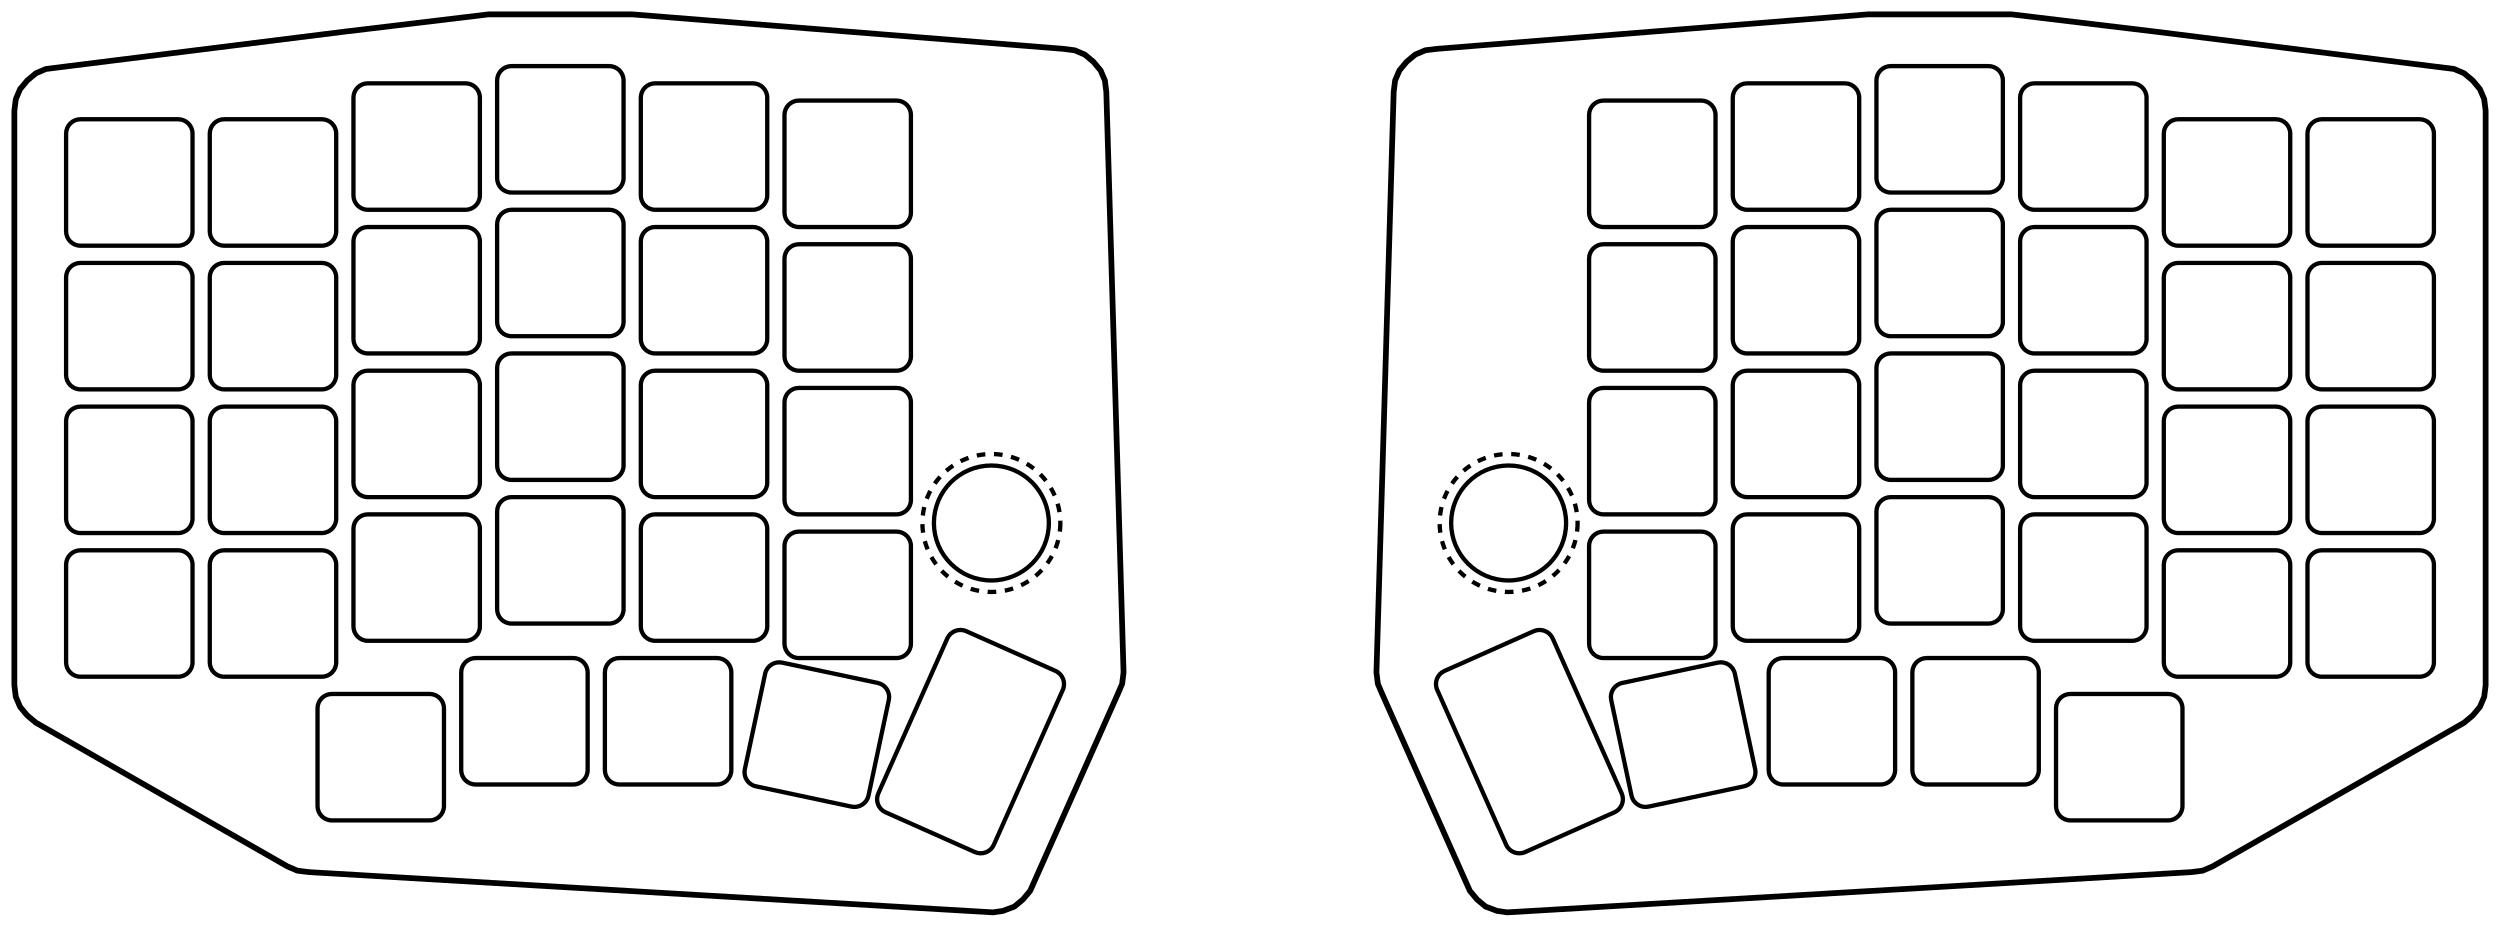
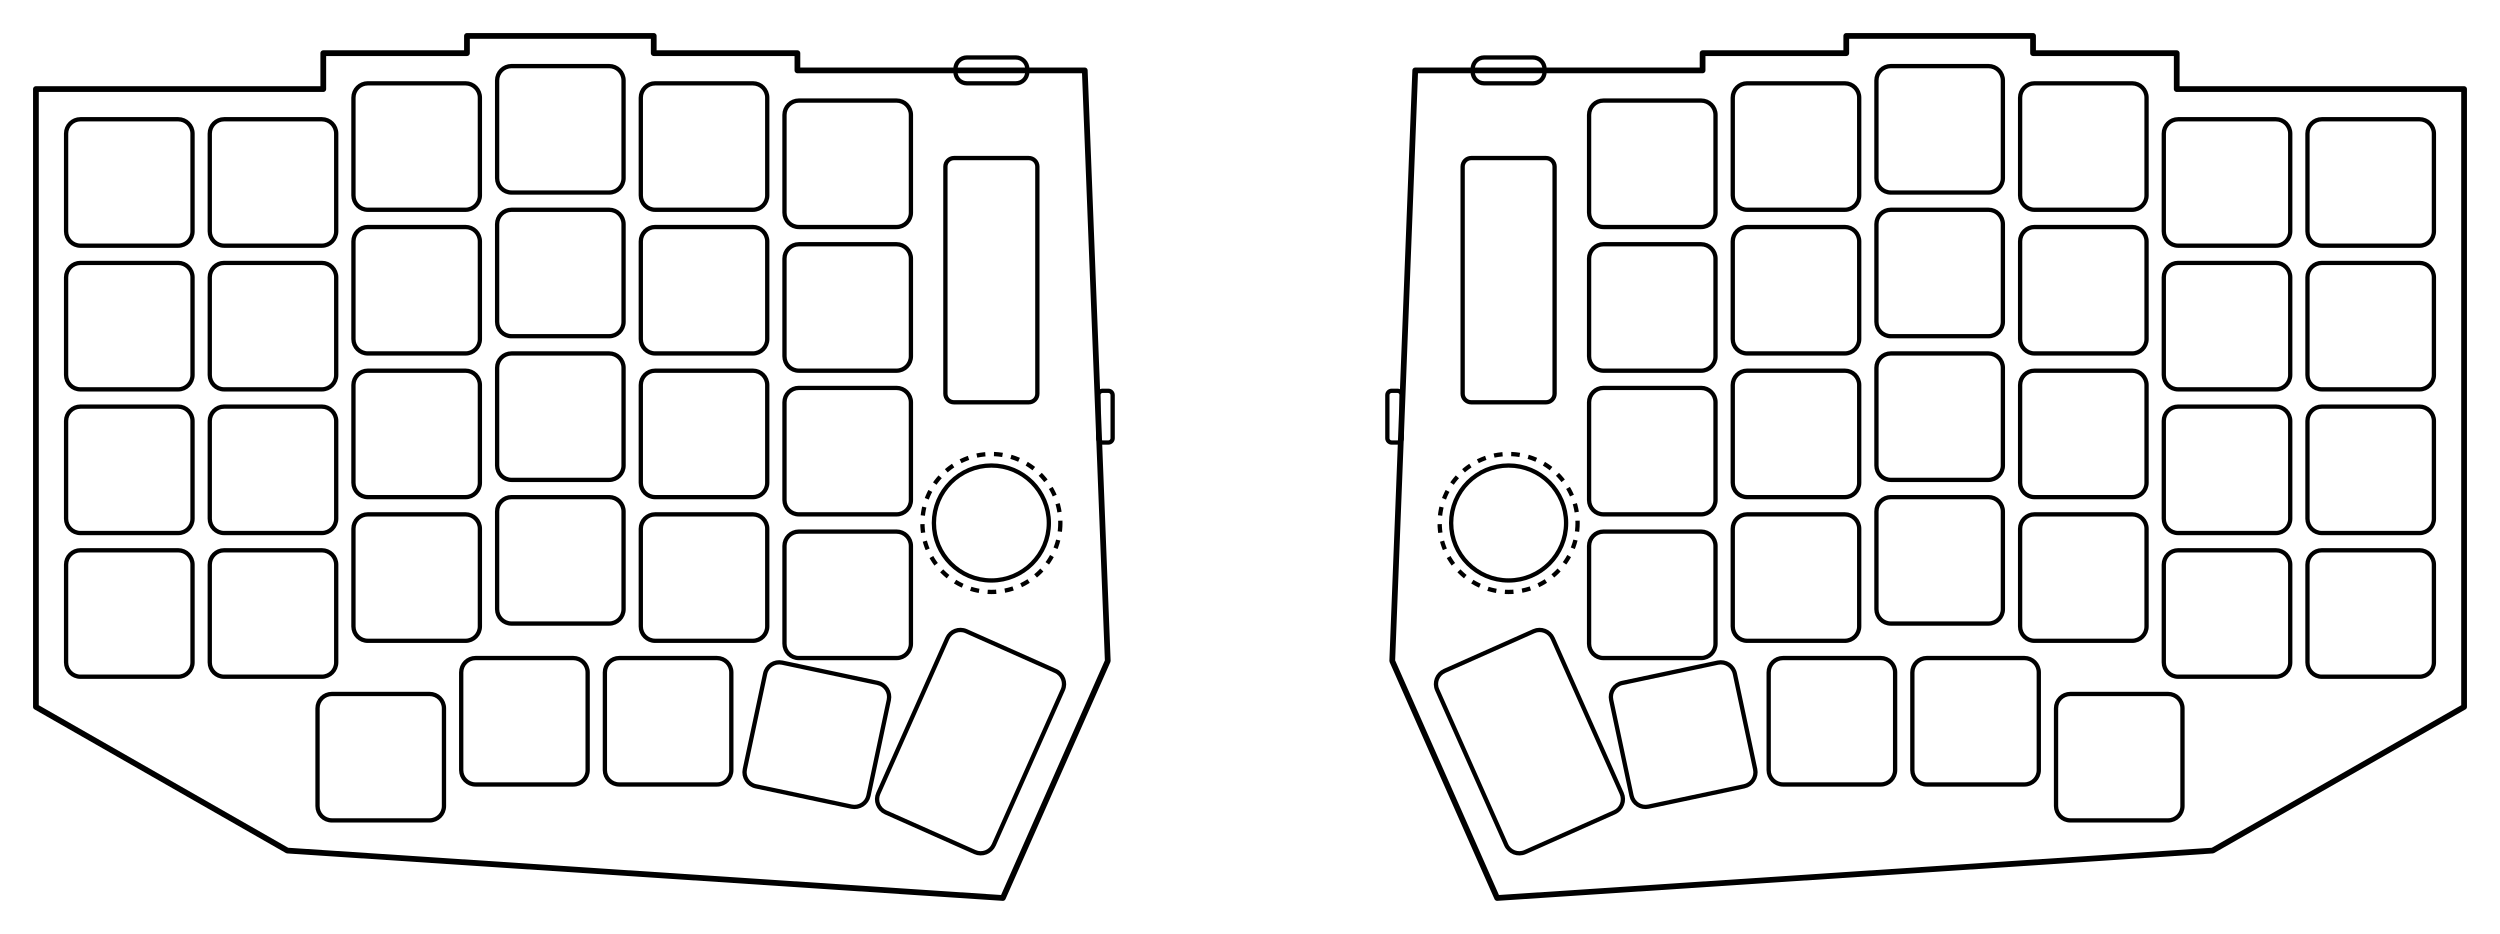
- <svg xmlns="http://www.w3.org/2000/svg" viewBox="-40 -40 1740 646" role="img" aria-labelledby="title desc">
+ <svg xmlns="http://www.w3.org/2000/svg" viewBox="-40 -40 1740 650" role="img" aria-labelledby="title desc">
  <style>
    path, rect, circle { fill: none; stroke: currentColor; stroke-linejoin: round; }
    .case { stroke-width: 4; }
    .key, .knob circle { stroke-width: 3; }
    .knob-ring { stroke-width: 2; stroke-dasharray: 6 6; }
-     .usb-port, .reset-button { stroke-width: 3; }
+     .display, .usb-port, .power-switch, .reset-button { stroke-width: 3; }
  </style>
  <g id="left-half">
-     <path class="case" d="M-30 37 L-29 29 L-26 22 L-21 16 L-15 11 L-8 8 L200 -18 L300 -30 L400 -30 L700 -6 L708 -5 L715 -2 L721 3 L726 9 L729 16 L730 24 L742 428 L741 436 L738 443 L677 580 L672 586 L666 591 L658 594 L651 595 L175 567 L167 566 L160 563 L-15 463 L-21 458 L-26 452 L-29 445 L-30 437 Z" />
+     <path class="case" d="M-15 22 L185 22 L185 -3 L285 -3 L285 -15 L415 -15 L415 -3 L515 -3 L515 9 L715 9 L731 420 L658 585 L160 552 L-15 452 Z" />
+     <rect class="usb-port" id="usb-port-left" x="625" y="0" width="50" height="18" rx="8" />
+     <rect class="power-switch" id="power-switch-left" x="724.4" y="232" width="10" height="36" rx="3" />
+     <rect class="display" id="display-left" x="618" y="70" width="64" height="170" rx="6" />
    <rect class="key" x="6" y="43" width="88" height="88" rx="10" />
    <rect class="key" x="106" y="43" width="88" height="88" rx="10" />
    <rect class="key" x="206" y="18" width="88" height="88" rx="10" />
    <rect class="key" x="306" y="6" width="88" height="88" rx="10" />
    <rect class="key" x="406" y="18" width="88" height="88" rx="10" />
    <rect class="key" x="506" y="30" width="88" height="88" rx="10" />
    <rect class="key" x="6" y="143" width="88" height="88" rx="10" />
    <rect class="key" x="106" y="143" width="88" height="88" rx="10" />
    <rect class="key" x="206" y="118" width="88" height="88" rx="10" />
    <rect class="key" x="306" y="106" width="88" height="88" rx="10" />
    <rect class="key" x="406" y="118" width="88" height="88" rx="10" />
    <rect class="key" x="506" y="130" width="88" height="88" rx="10" />
    <rect class="key" x="6" y="243" width="88" height="88" rx="10" />
    <rect class="key" x="106" y="243" width="88" height="88" rx="10" />
    <rect class="key" x="206" y="218" width="88" height="88" rx="10" />
    <rect class="key" x="306" y="206" width="88" height="88" rx="10" />
    <rect class="key" x="406" y="218" width="88" height="88" rx="10" />
    <rect class="key" x="506" y="230" width="88" height="88" rx="10" />
    <rect class="key" x="6" y="343" width="88" height="88" rx="10" />
    <rect class="key" x="106" y="343" width="88" height="88" rx="10" />
    <rect class="key" x="206" y="318" width="88" height="88" rx="10" />
    <rect class="key" x="306" y="306" width="88" height="88" rx="10" />
    <rect class="key" x="406" y="318" width="88" height="88" rx="10" />
    <rect class="key" x="506" y="330" width="88" height="88" rx="10" />
    <g class="knob" id="knob-left">
      <circle cx="650" cy="324" r="40" />
      <circle class="knob-ring" cx="650" cy="324" r="48" />
    </g>
    <rect class="key" x="181" y="443" width="88" height="88" rx="10" />
    <rect class="key" x="281" y="418" width="88" height="88" rx="10" />
    <rect class="key" x="381" y="418" width="88" height="88" rx="10" />
    <rect class="key" x="496" y="418" width="88" height="88" rx="10" transform="rotate(12 490 412)" />
    <rect class="key" x="606" y="389" width="88" height="138" rx="10" transform="rotate(24 600 433)" />
  </g>
  <g id="right-half" transform="translate(160 0)">
-     <path class="case" d="M758 428 L770 24 L771 16 L774 9 L779 3 L785 -2 L792 -5 L800 -6 L1100 -30 L1200 -30 L1300 -18 L1508 8 L1515 11 L1521 16 L1526 22 L1529 29 L1530 37 L1530 437 L1529 445 L1526 452 L1521 458 L1515 463 L1340 563 L1333 566 L1325 567 L849 595 L842 594 L834 591 L828 586 L823 580 L762 443 L759 436 Z" />
+     <path class="case" d="M1515 22 L1315 22 L1315 -3 L1215 -3 L1215 -15 L1085 -15 L1085 -3 L985 -3 L985 9 L785 9 L769 420 L842 585 L1340 552 L1515 452 Z" />
+     <rect class="usb-port" id="usb-port-right" x="825" y="0" width="50" height="18" rx="8" />
+     <rect class="power-switch" id="power-switch-right" x="765.6" y="232" width="10" height="36" rx="3" />
+     <rect class="display" id="display-right" x="818" y="70" width="64" height="170" rx="6" />
    <rect class="key" x="906" y="30" width="88" height="88" rx="10" />
    <rect class="key" x="1006" y="18" width="88" height="88" rx="10" />
    <rect class="key" x="1106" y="6" width="88" height="88" rx="10" />
    <rect class="key" x="1206" y="18" width="88" height="88" rx="10" />
    <rect class="key" x="1306" y="43" width="88" height="88" rx="10" />
    <rect class="key" x="1406" y="43" width="88" height="88" rx="10" />
    <rect class="key" x="906" y="130" width="88" height="88" rx="10" />
    <rect class="key" x="1006" y="118" width="88" height="88" rx="10" />
    <rect class="key" x="1106" y="106" width="88" height="88" rx="10" />
    <rect class="key" x="1206" y="118" width="88" height="88" rx="10" />
    <rect class="key" x="1306" y="143" width="88" height="88" rx="10" />
    <rect class="key" x="1406" y="143" width="88" height="88" rx="10" />
    <rect class="key" x="906" y="230" width="88" height="88" rx="10" />
    <rect class="key" x="1006" y="218" width="88" height="88" rx="10" />
    <rect class="key" x="1106" y="206" width="88" height="88" rx="10" />
    <rect class="key" x="1206" y="218" width="88" height="88" rx="10" />
    <rect class="key" x="1306" y="243" width="88" height="88" rx="10" />
    <rect class="key" x="1406" y="243" width="88" height="88" rx="10" />
    <g class="knob" id="knob-right">
      <circle cx="850" cy="324" r="40" />
      <circle class="knob-ring" cx="850" cy="324" r="48" />
    </g>
    <rect class="key" x="906" y="330" width="88" height="88" rx="10" />
    <rect class="key" x="1006" y="318" width="88" height="88" rx="10" />
    <rect class="key" x="1106" y="306" width="88" height="88" rx="10" />
    <rect class="key" x="1206" y="318" width="88" height="88" rx="10" />
    <rect class="key" x="1306" y="343" width="88" height="88" rx="10" />
    <rect class="key" x="1406" y="343" width="88" height="88" rx="10" />
    <rect class="key" x="806" y="389" width="88" height="138" rx="10" transform="rotate(-24 900 433)" />
    <rect class="key" x="916" y="418" width="88" height="88" rx="10" transform="rotate(-12 1010 412)" />
    <rect class="key" x="1031" y="418" width="88" height="88" rx="10" />
    <rect class="key" x="1131" y="418" width="88" height="88" rx="10" />
    <rect class="key" x="1231" y="443" width="88" height="88" rx="10" />
  </g>
</svg>
